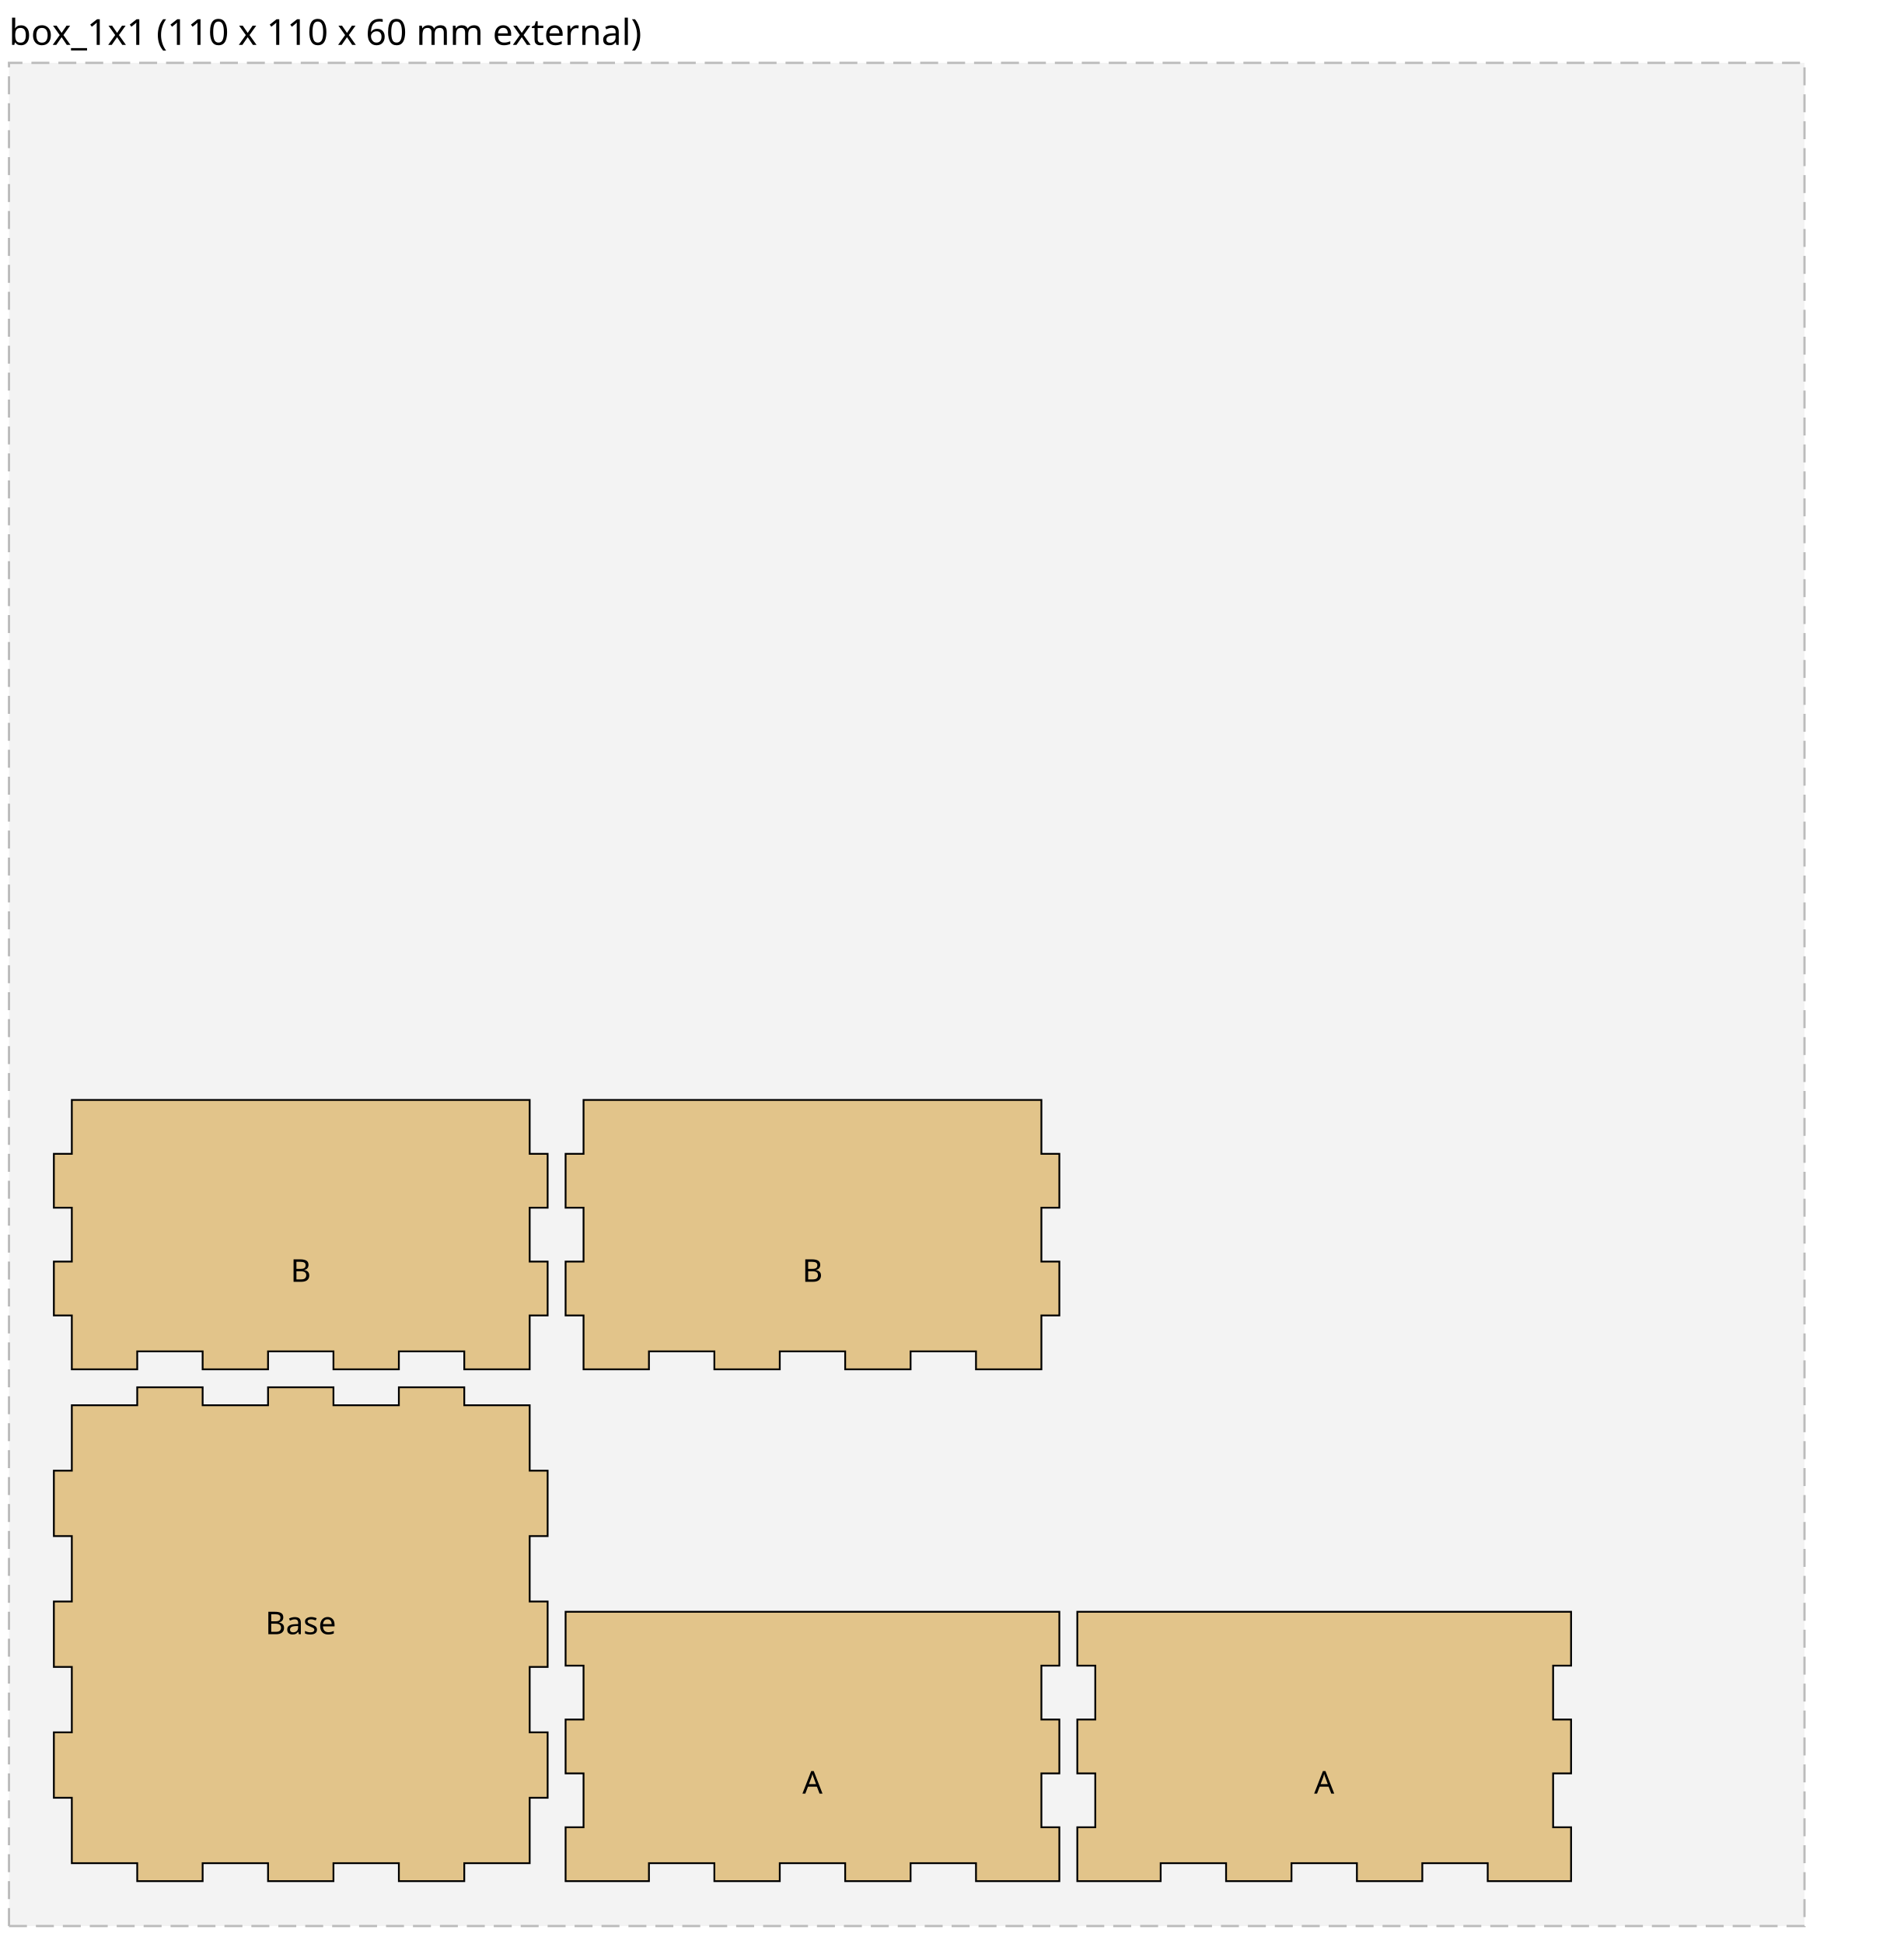
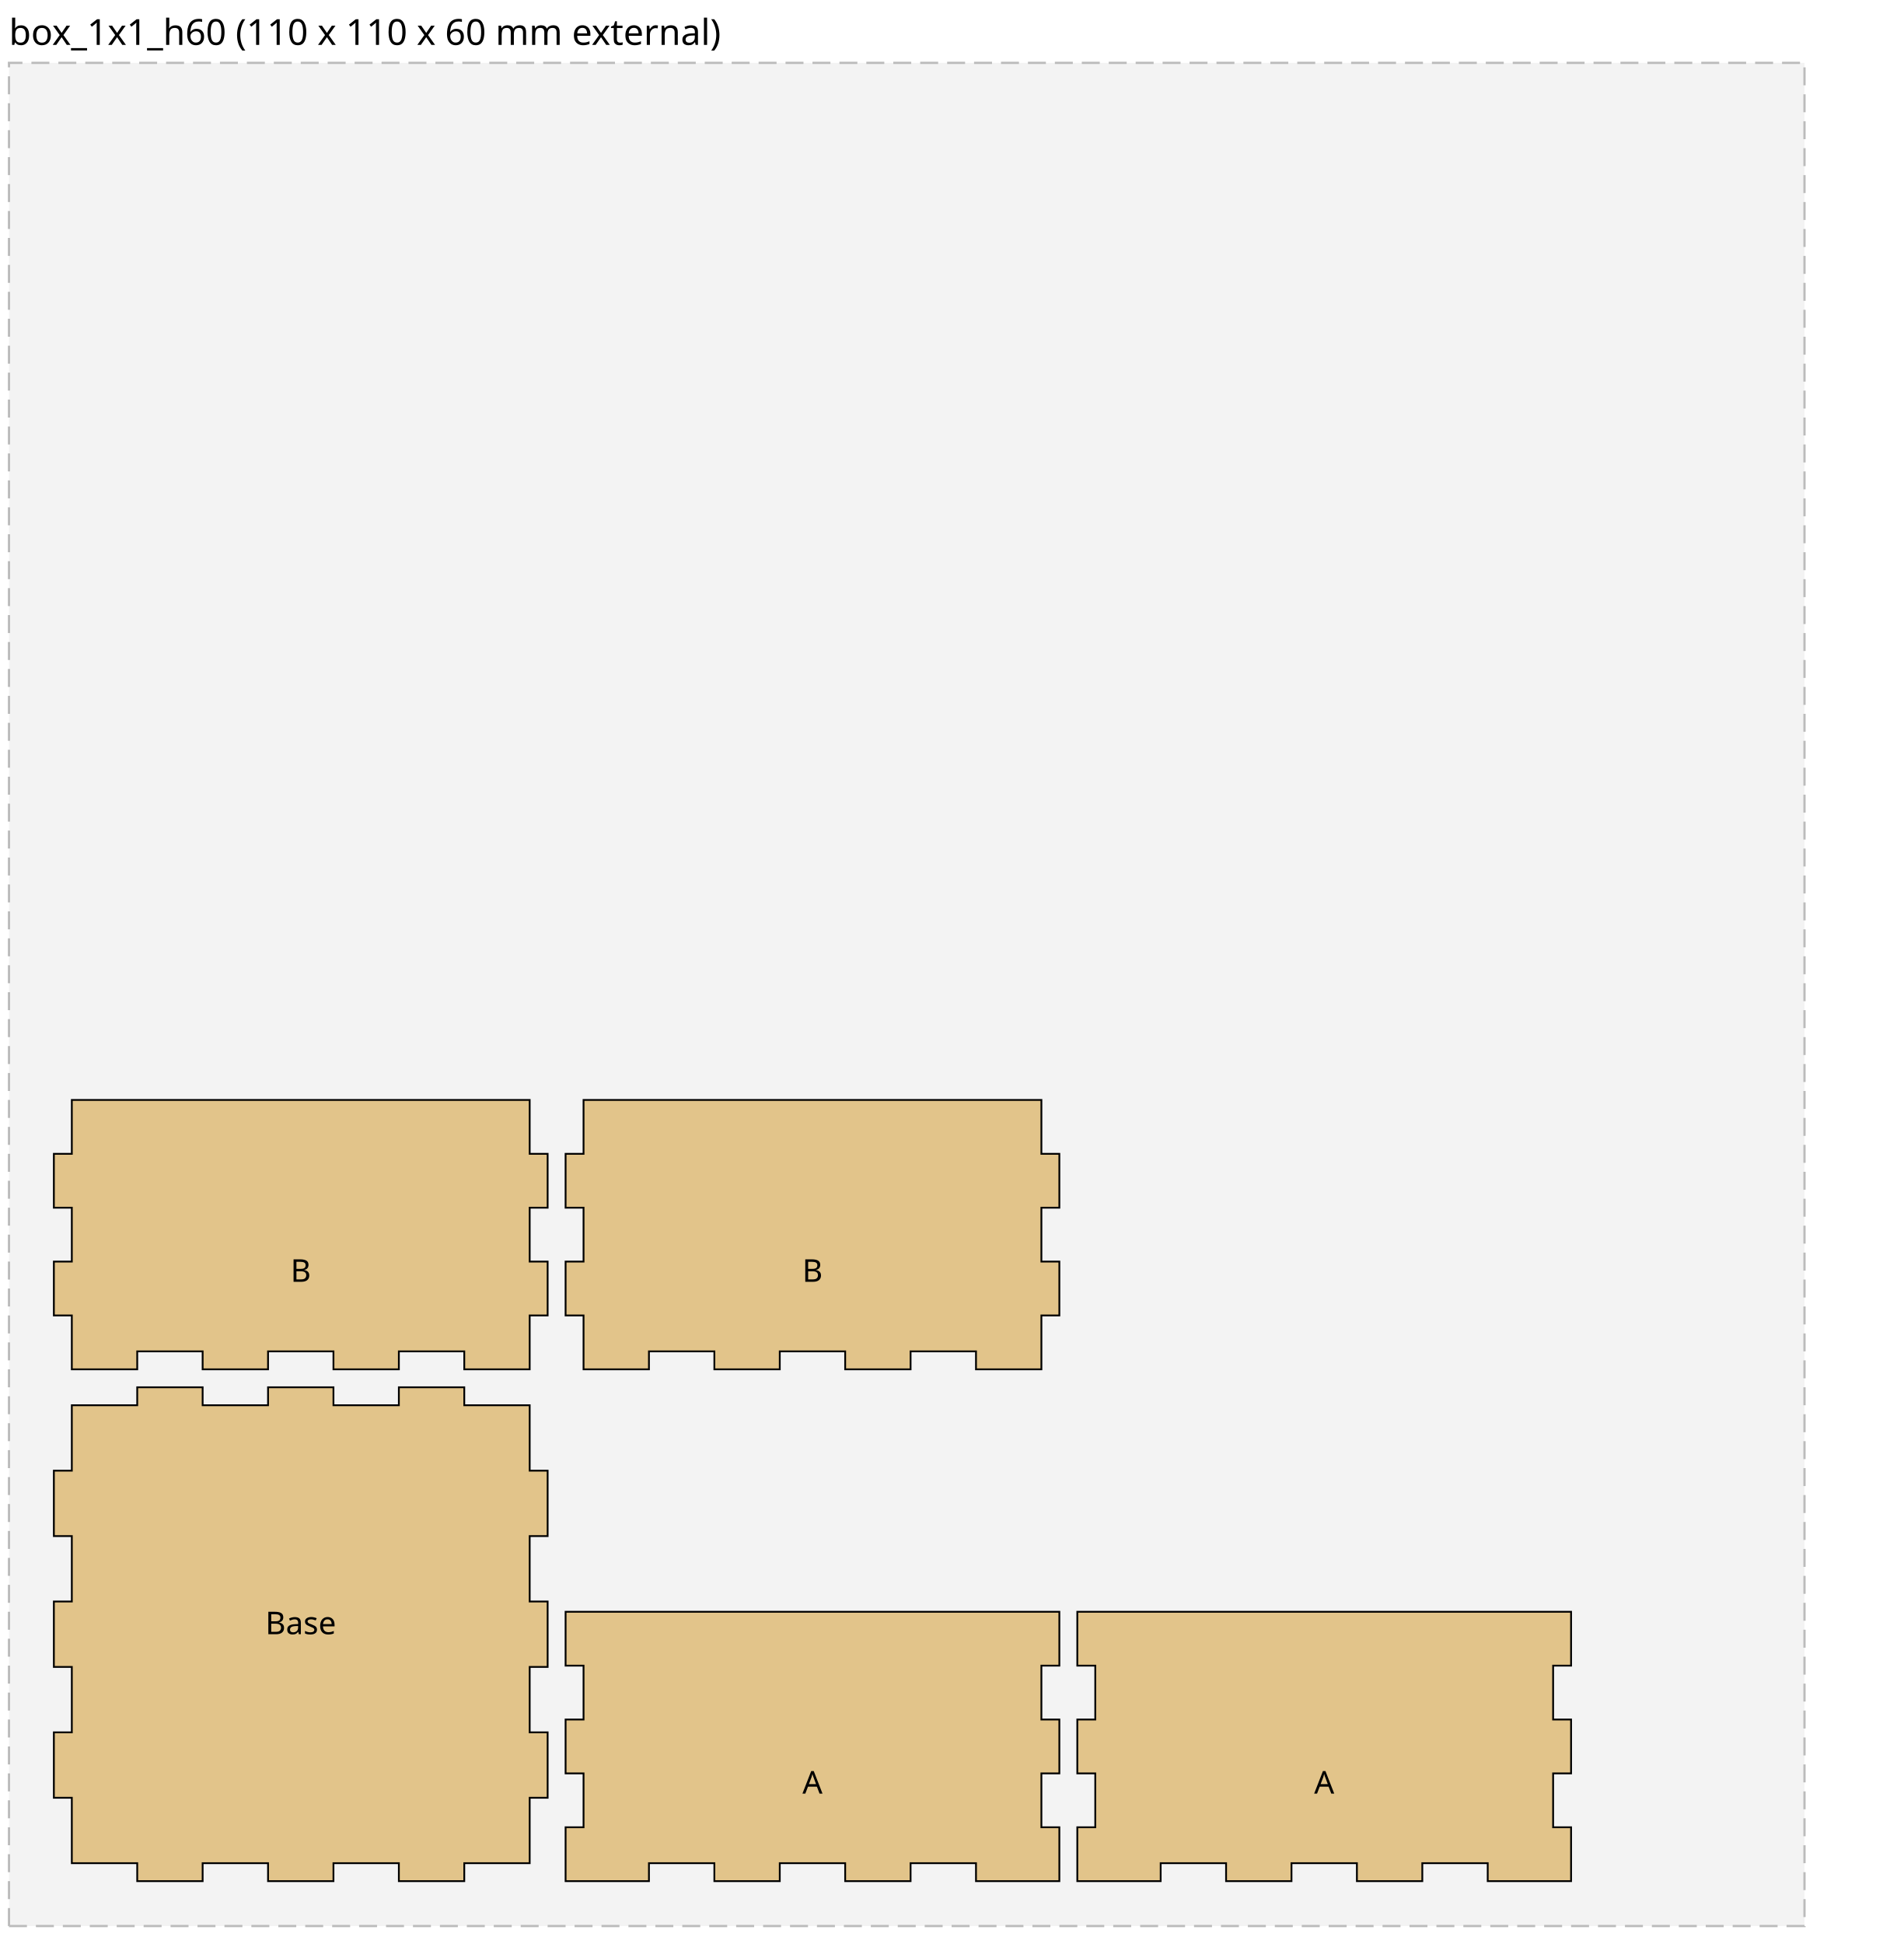
<svg xmlns="http://www.w3.org/2000/svg" viewBox="-2 -14 424 433">
-   <text x="0" y="-4" font-size="8" font-family="sans-serif">box_1x1  (110 x 110 x 60 mm external)</text>
+   <text x="0" y="-4" font-size="8" font-family="sans-serif">box_1x1_h60  (110 x 110 x 60 mm external)</text>
  <g transform="translate(0,415) scale(1,-1)">
    <rect x="0" y="0" width="400" height="415" fill="#f3f3f3" stroke="#bbb" stroke-dasharray="4 2" stroke-width="0.5" />
    <polygon points="10,28.571 14,28.571 14,14 28.571,14 28.571,10 43.143,10 43.143,14 57.714,14 57.714,10 72.286,10 72.286,14 86.857,14 86.857,10 101.429,10 101.429,14 116,14 116,28.571 120,28.571 120,43.143 116,43.143 116,57.714 120,57.714 120,72.286 116,72.286 116,86.857 120,86.857 120,101.429 116,101.429 116,116 101.429,116 101.429,120 86.857,120 86.857,116 72.286,116 72.286,120 57.714,120 57.714,116 43.143,116 43.143,120 28.571,120 28.571,116 14,116 14,101.429 10,101.429 10,86.857 14,86.857 14,72.286 10,72.286 10,57.714 14,57.714 14,43.143 10,43.143" fill="#e2c48a" stroke="#000" stroke-width="0.4" />
    <text x="65" y="-65" transform="scale(1,-1)" font-size="7" text-anchor="middle" font-family="sans-serif">Base</text>
    <polygon points="124,10 142.571,10 142.571,14 157.143,14 157.143,10 171.714,10 171.714,14 186.286,14 186.286,10 200.857,10 200.857,14 215.429,14 215.429,10 234,10 234,22 230,22 230,34 234,34 234,46 230,46 230,58 234,58 234,70 124,70 124,58 128,58 128,46 124,46 124,34 128,34 128,22 124,22" fill="#e2c48a" stroke="#000" stroke-width="0.4" />
    <text x="179" y="-29.5" transform="scale(1,-1)" font-size="7" text-anchor="middle" font-family="sans-serif">A</text>
    <polygon points="238,10 256.571,10 256.571,14 271.143,14 271.143,10 285.714,10 285.714,14 300.286,14 300.286,10 314.857,10 314.857,14 329.429,14 329.429,10 348,10 348,22 344,22 344,34 348,34 348,46 344,46 344,58 348,58 348,70 238,70 238,58 242,58 242,46 238,46 238,34 242,34 242,22 238,22" fill="#e2c48a" stroke="#000" stroke-width="0.4" />
    <text x="293" y="-29.5" transform="scale(1,-1)" font-size="7" text-anchor="middle" font-family="sans-serif">A</text>
    <polygon points="10,136 14,136 14,124 28.571,124 28.571,128 43.143,128 43.143,124 57.714,124 57.714,128 72.286,128 72.286,124 86.857,124 86.857,128 101.429,128 101.429,124 116,124 116,136 120,136 120,148 116,148 116,160 120,160 120,172 116,172 116,184 14,184 14,172 10,172 10,160 14,160 14,148 10,148" fill="#e2c48a" stroke="#000" stroke-width="0.4" />
    <text x="65" y="-143.5" transform="scale(1,-1)" font-size="7" text-anchor="middle" font-family="sans-serif">B</text>
    <polygon points="124,136 128,136 128,124 142.571,124 142.571,128 157.143,128 157.143,124 171.714,124 171.714,128 186.286,128 186.286,124 200.857,124 200.857,128 215.429,128 215.429,124 230,124 230,136 234,136 234,148 230,148 230,160 234,160 234,172 230,172 230,184 128,184 128,172 124,172 124,160 128,160 128,148 124,148" fill="#e2c48a" stroke="#000" stroke-width="0.4" />
    <text x="179" y="-143.5" transform="scale(1,-1)" font-size="7" text-anchor="middle" font-family="sans-serif">B</text>
  </g>
</svg>
